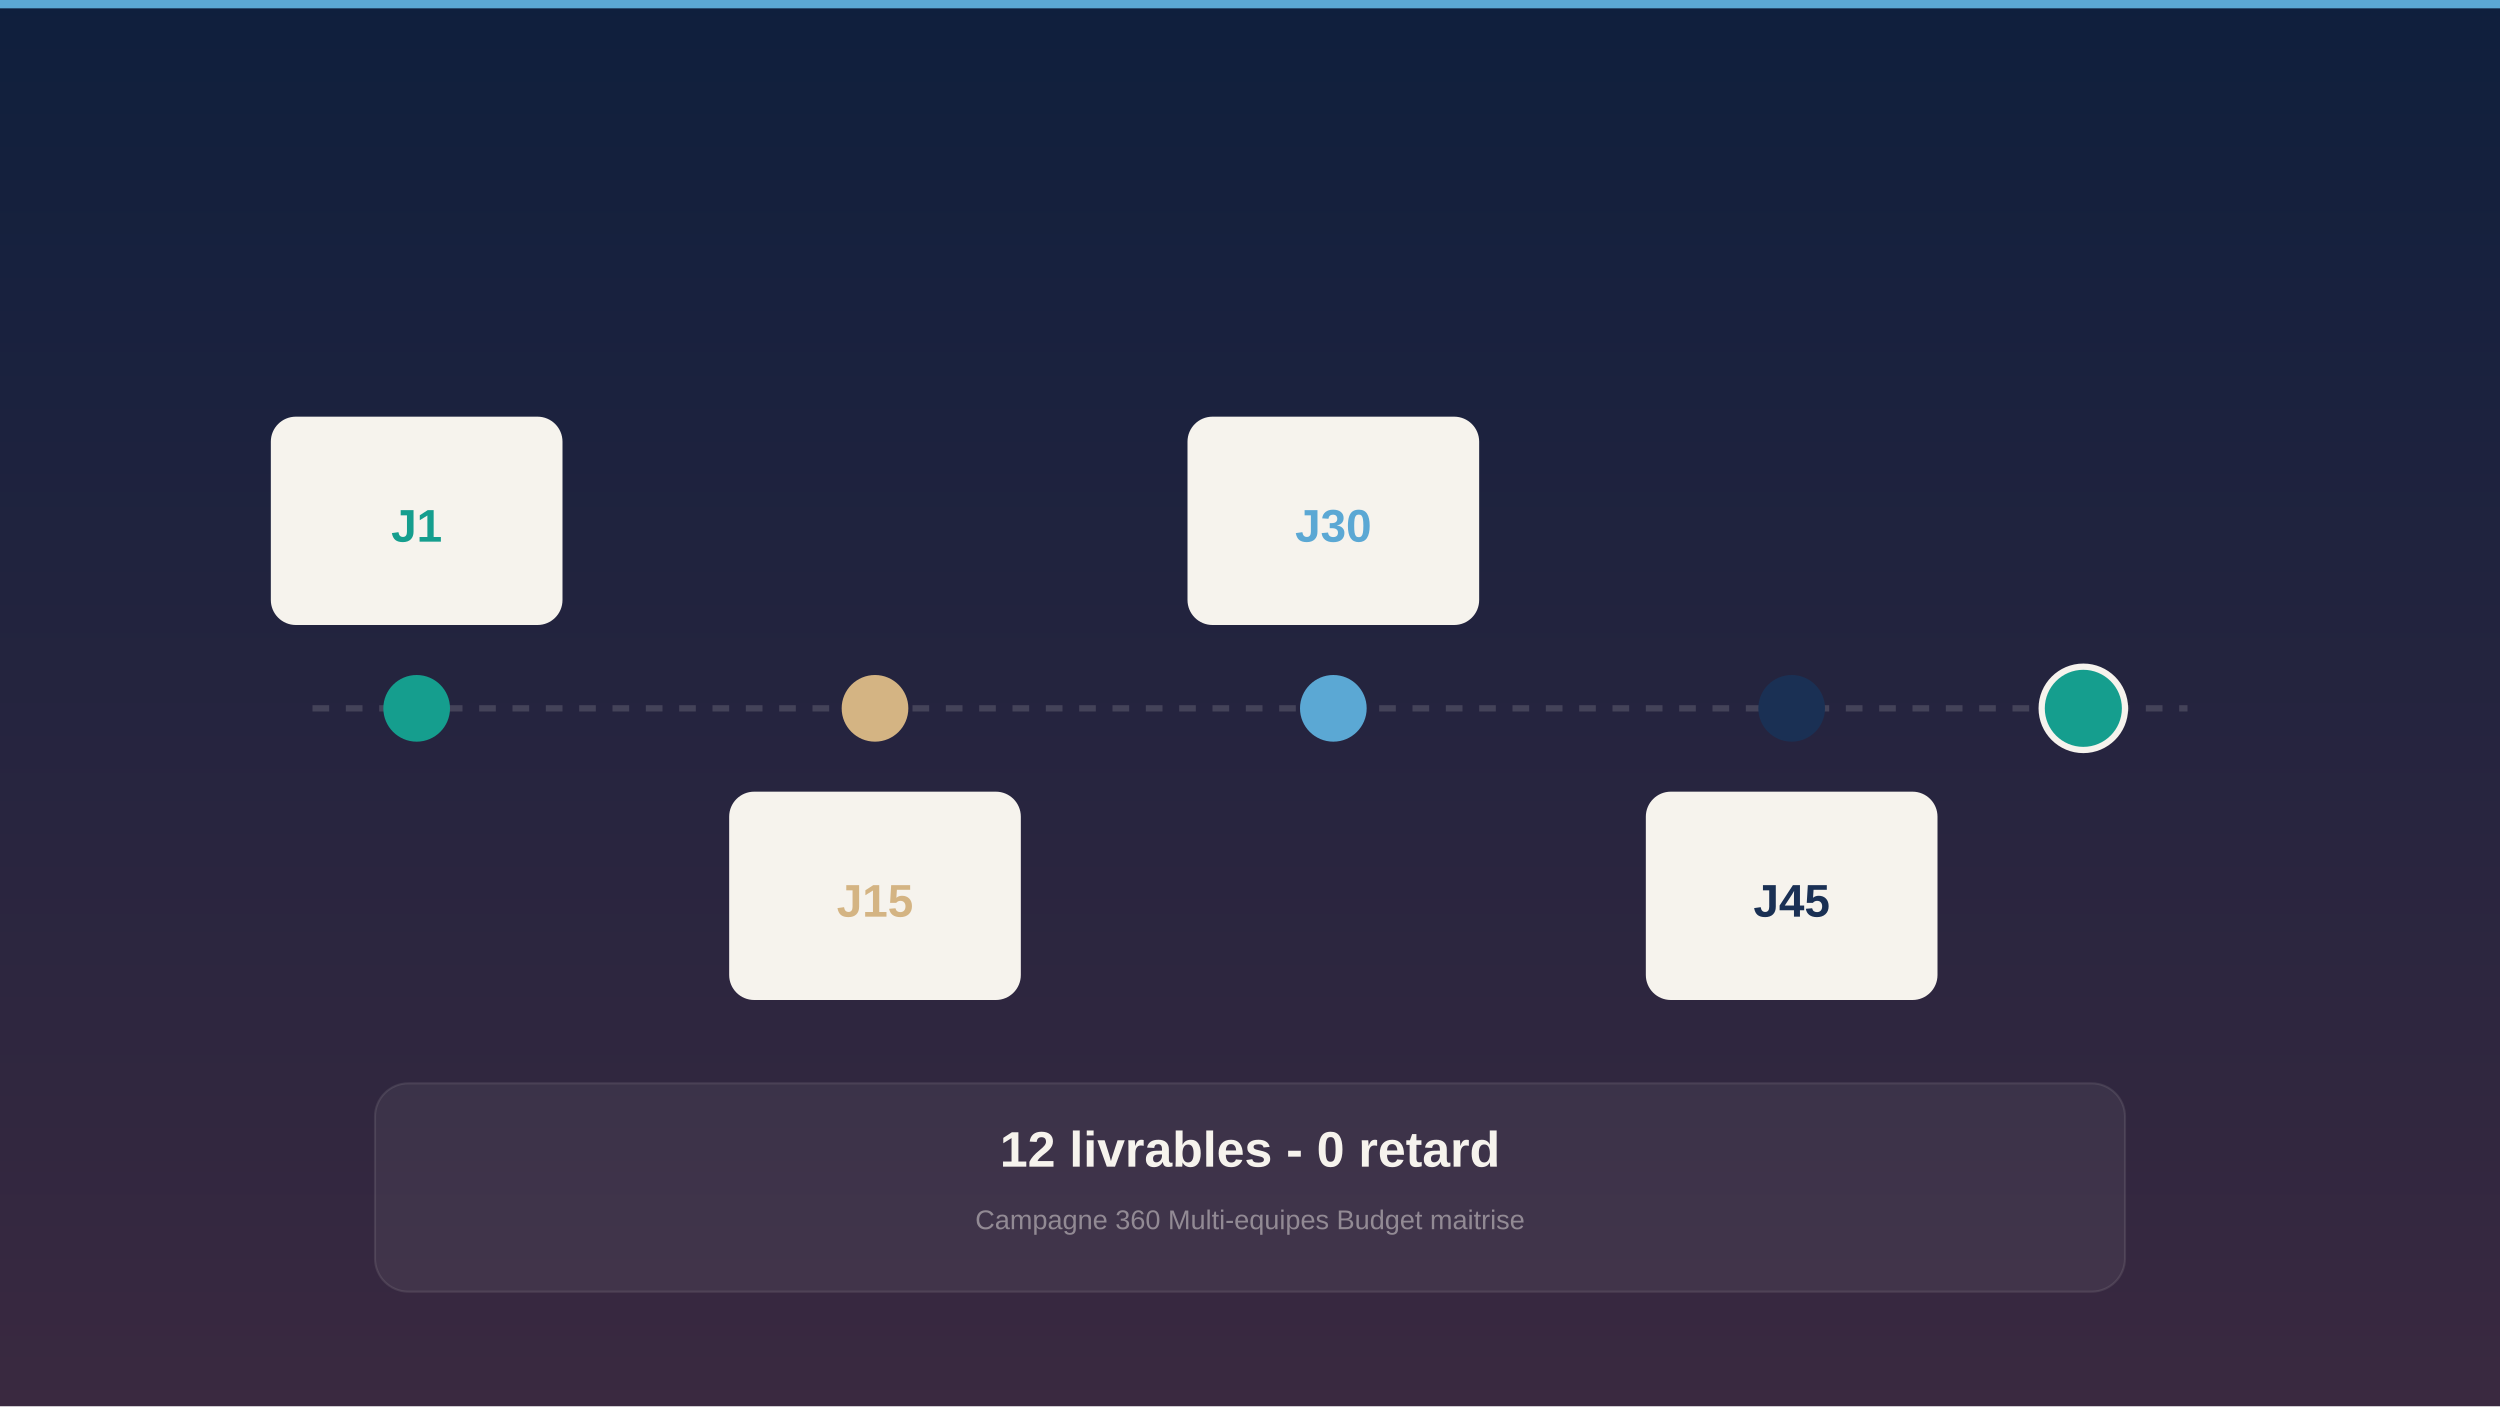
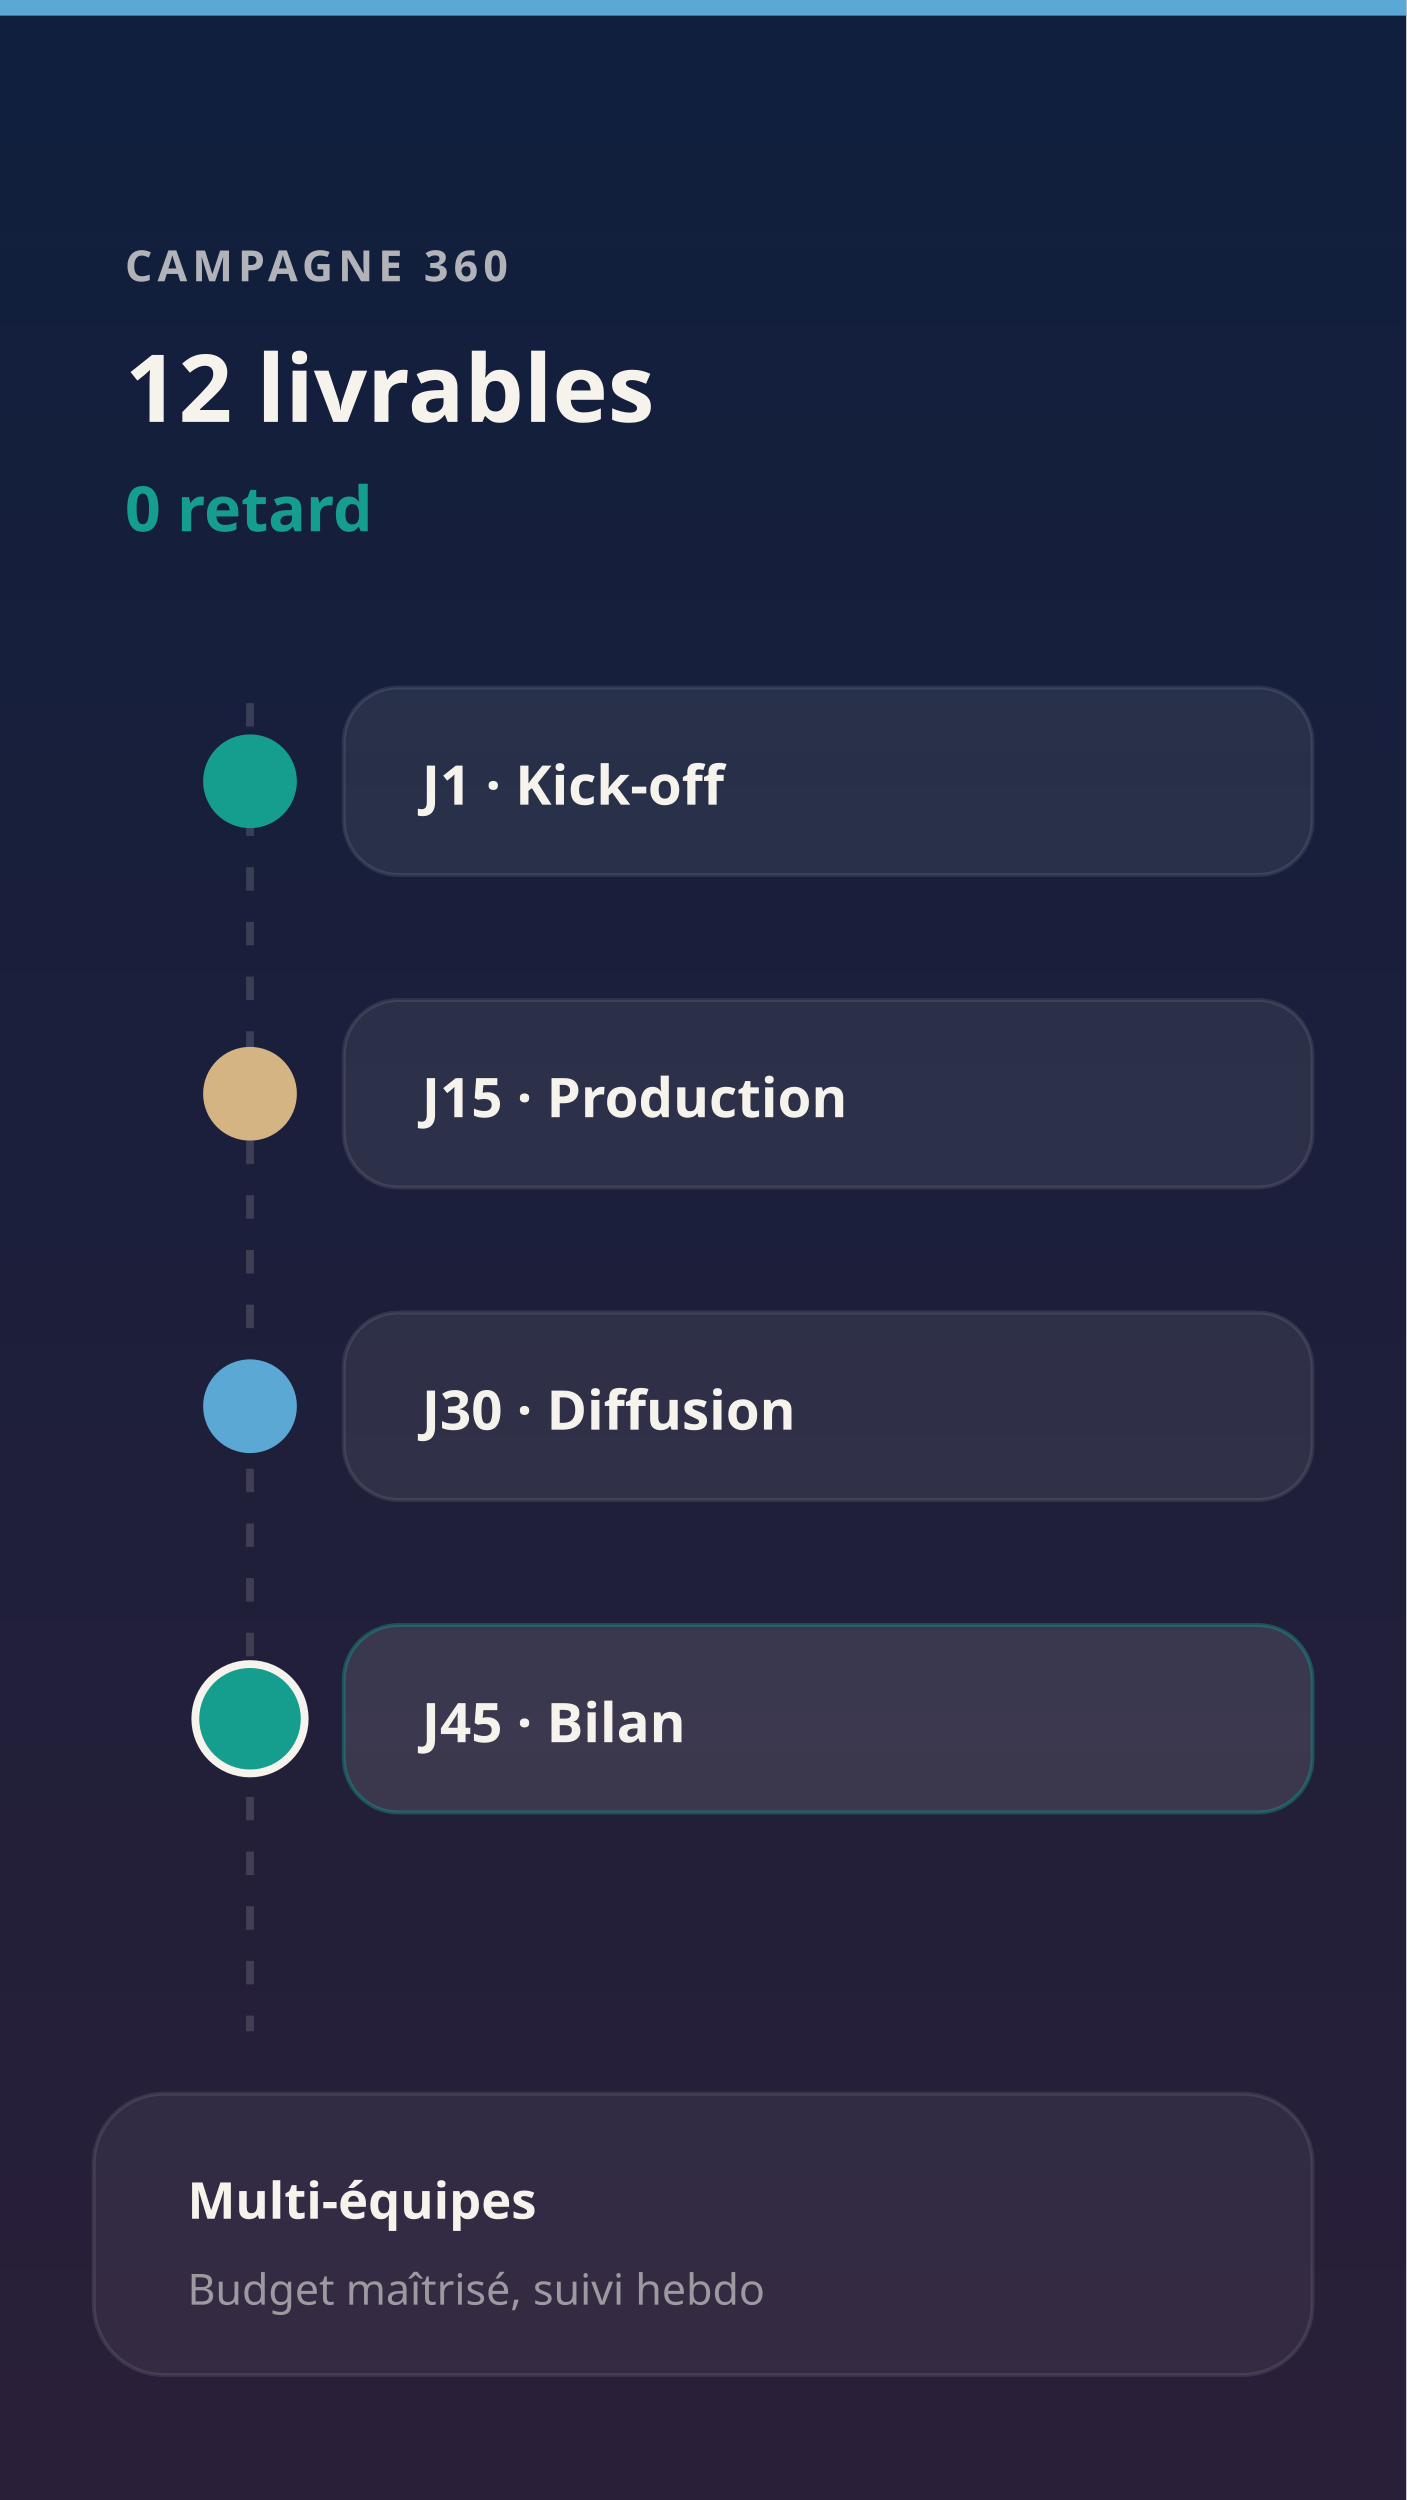
- <svg xmlns="http://www.w3.org/2000/svg" viewBox="0 0 1200 675">
+ <svg xmlns="http://www.w3.org/2000/svg" viewBox="0 0 360 640" fill="none">
  <defs>
-     <linearGradient id="p03bg" x1="600" y1="0" x2="600" y2="675" gradientUnits="userSpaceOnUse">
+     <linearGradient id="bg3" x1="180" y1="0" x2="180" y2="640" gradientUnits="userSpaceOnUse">
      <stop stop-color="#0f1f3d" />
-       <stop offset="1" stop-color="#3a2940" />
+       <stop offset="1" stop-color="#2a1f38" />
    </linearGradient>
  </defs>
-   <rect width="1200" height="675" fill="url(#p03bg)" />
-   <rect width="1200" height="4" fill="#5ba8d4" />
-   <line x1="150" y1="340" x2="1050" y2="340" stroke="#f6f3ed" stroke-opacity=".15" stroke-width="3" stroke-dasharray="8 8" />
-   <circle cx="200" cy="340" r="16" fill="#159e8e" />
-   <rect x="130" y="200" width="140" height="100" rx="12" fill="#f6f3ed" />
-   <text x="200" y="260" text-anchor="middle" fill="#159e8e" font-family="Arial,sans-serif" font-size="22" font-weight="700">J1</text>
-   <circle cx="420" cy="340" r="16" fill="#d4b483" />
-   <rect x="350" y="380" width="140" height="100" rx="12" fill="#f6f3ed" />
-   <text x="420" y="440" text-anchor="middle" fill="#d4b483" font-family="Arial,sans-serif" font-size="22" font-weight="700">J15</text>
-   <circle cx="640" cy="340" r="16" fill="#5ba8d4" />
-   <rect x="570" y="200" width="140" height="100" rx="12" fill="#f6f3ed" />
-   <text x="640" y="260" text-anchor="middle" fill="#5ba8d4" font-family="Arial,sans-serif" font-size="22" font-weight="700">J30</text>
-   <circle cx="860" cy="340" r="16" fill="#1a3054" />
-   <rect x="790" y="380" width="140" height="100" rx="12" fill="#f6f3ed" />
-   <text x="860" y="440" text-anchor="middle" fill="#1a3054" font-family="Arial,sans-serif" font-size="22" font-weight="700">J45</text>
-   <circle cx="1000" cy="340" r="20" fill="#159e8e" stroke="#f6f3ed" stroke-width="3" />
-   <rect x="180" y="520" width="840" height="100" rx="16" fill="#f6f3ed" fill-opacity=".06" stroke="#f6f3ed" stroke-opacity=".1" />
-   <text x="600" y="560" text-anchor="middle" fill="#f6f3ed" font-family="Arial,sans-serif" font-size="24" font-weight="700">12 livrables - 0 retard</text>
-   <text x="600" y="590" text-anchor="middle" fill="#f6f3ed" fill-opacity=".45" font-family="Arial,sans-serif" font-size="13">Campagne 360 Multi-equipes Budget maitrise</text>
+   <rect width="360" height="640" fill="url(#bg3)" />
+   <rect x="0" y="0" width="360" height="4" fill="#5ba8d4" />
+   <text x="32" y="72" fill="#f6f3ed" fill-opacity=".7" font-family="system-ui,sans-serif" font-size="11" font-weight="600" letter-spacing=".12em">CAMPAGNE 360</text>
+   <text x="32" y="108" fill="#f6f3ed" font-family="system-ui,sans-serif" font-size="24" font-weight="800">12 livrables</text>
+   <text x="32" y="136" fill="#159e8e" font-family="system-ui,sans-serif" font-size="16" font-weight="700">0 retard</text>
+   <line x1="64" y1="180" x2="64" y2="520" stroke="#f6f3ed" stroke-opacity=".15" stroke-width="2" stroke-dasharray="6 8" />
+   <g font-family="system-ui,sans-serif" font-weight="700">
+     <circle cx="64" cy="200" r="12" fill="#159e8e" />
+     <rect x="88" y="176" width="248" height="48" rx="14" fill="#f6f3ed" fill-opacity=".08" stroke="#f6f3ed" stroke-opacity=".1" />
+     <text x="108" y="206" fill="#f6f3ed" font-size="14">J1 · Kick-off</text>
+     <circle cx="64" cy="280" r="12" fill="#d4b483" />
+     <rect x="88" y="256" width="248" height="48" rx="14" fill="#f6f3ed" fill-opacity=".08" stroke="#f6f3ed" stroke-opacity=".1" />
+     <text x="108" y="286" fill="#f6f3ed" font-size="14">J15 · Production</text>
+     <circle cx="64" cy="360" r="12" fill="#5ba8d4" />
+     <rect x="88" y="336" width="248" height="48" rx="14" fill="#f6f3ed" fill-opacity=".08" stroke="#f6f3ed" stroke-opacity=".1" />
+     <text x="108" y="366" fill="#f6f3ed" font-size="14">J30 · Diffusion</text>
+     <circle cx="64" cy="440" r="14" fill="#159e8e" stroke="#f6f3ed" stroke-width="2" />
+     <rect x="88" y="416" width="248" height="48" rx="14" fill="#f6f3ed" fill-opacity=".12" stroke="#159e8e" stroke-opacity=".4" />
+     <text x="108" y="446" fill="#f6f3ed" font-size="14">J45 · Bilan</text>
+   </g>
+   <rect x="24" y="536" width="312" height="72" rx="18" fill="#f6f3ed" fill-opacity=".06" stroke="#f6f3ed" stroke-opacity=".1" />
+   <text x="48" y="568" fill="#f6f3ed" font-family="system-ui,sans-serif" font-size="13" font-weight="600">Multi-équipes</text>
+   <text x="48" y="590" fill="#f6f3ed" fill-opacity=".55" font-family="system-ui,sans-serif" font-size="11">Budget maîtrisé, suivi hebdo</text>
</svg>
